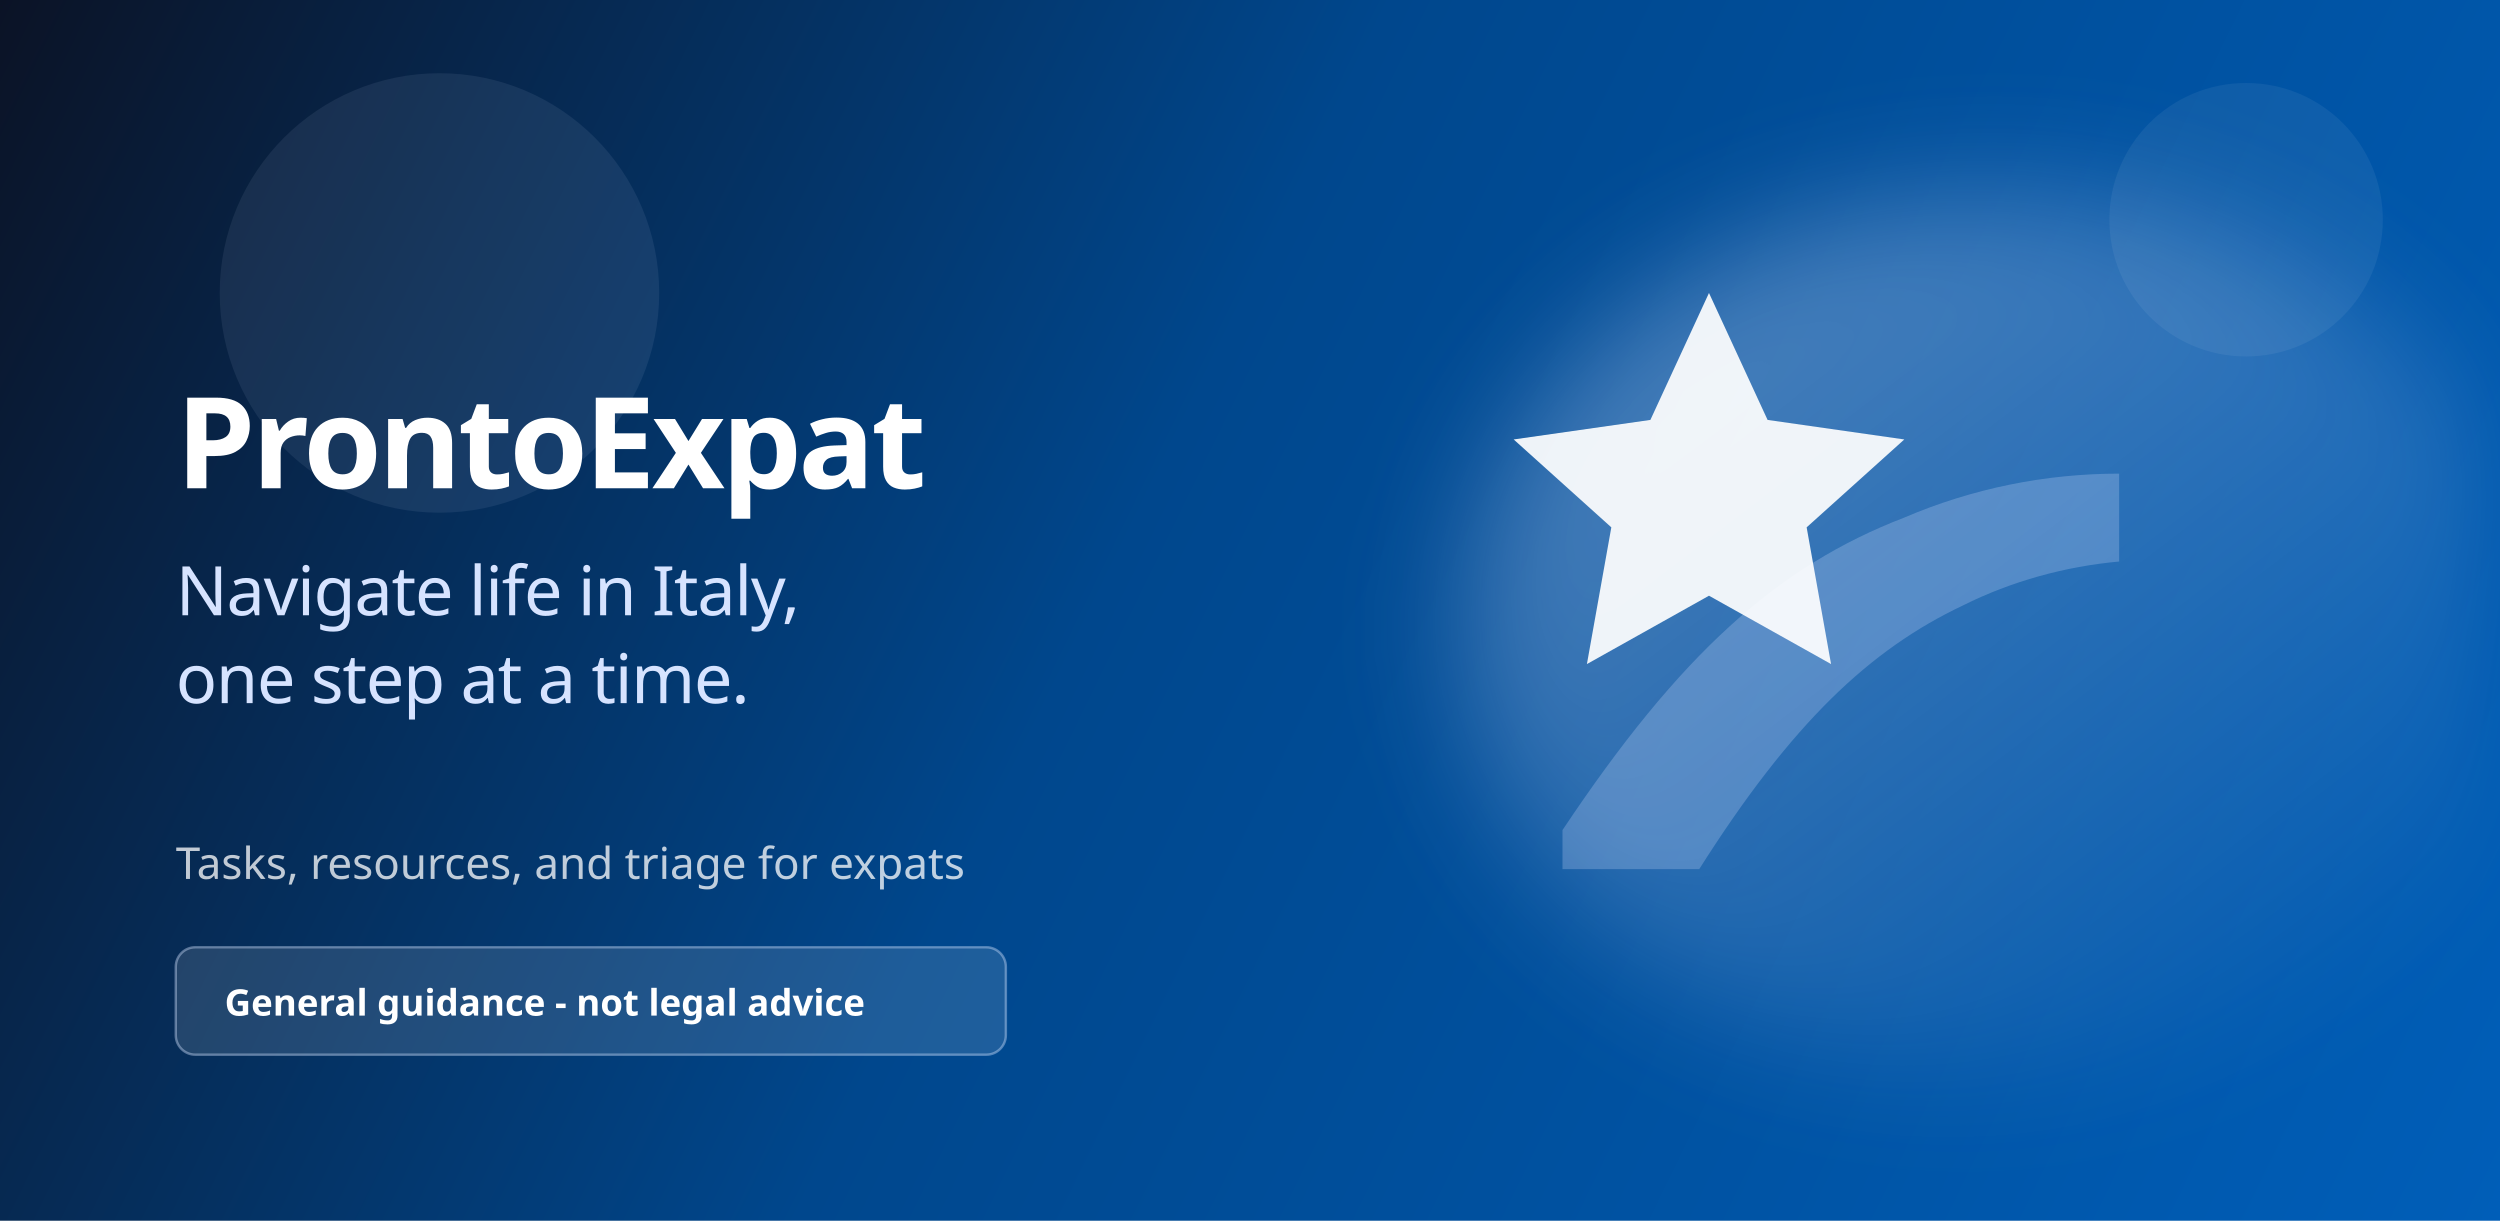
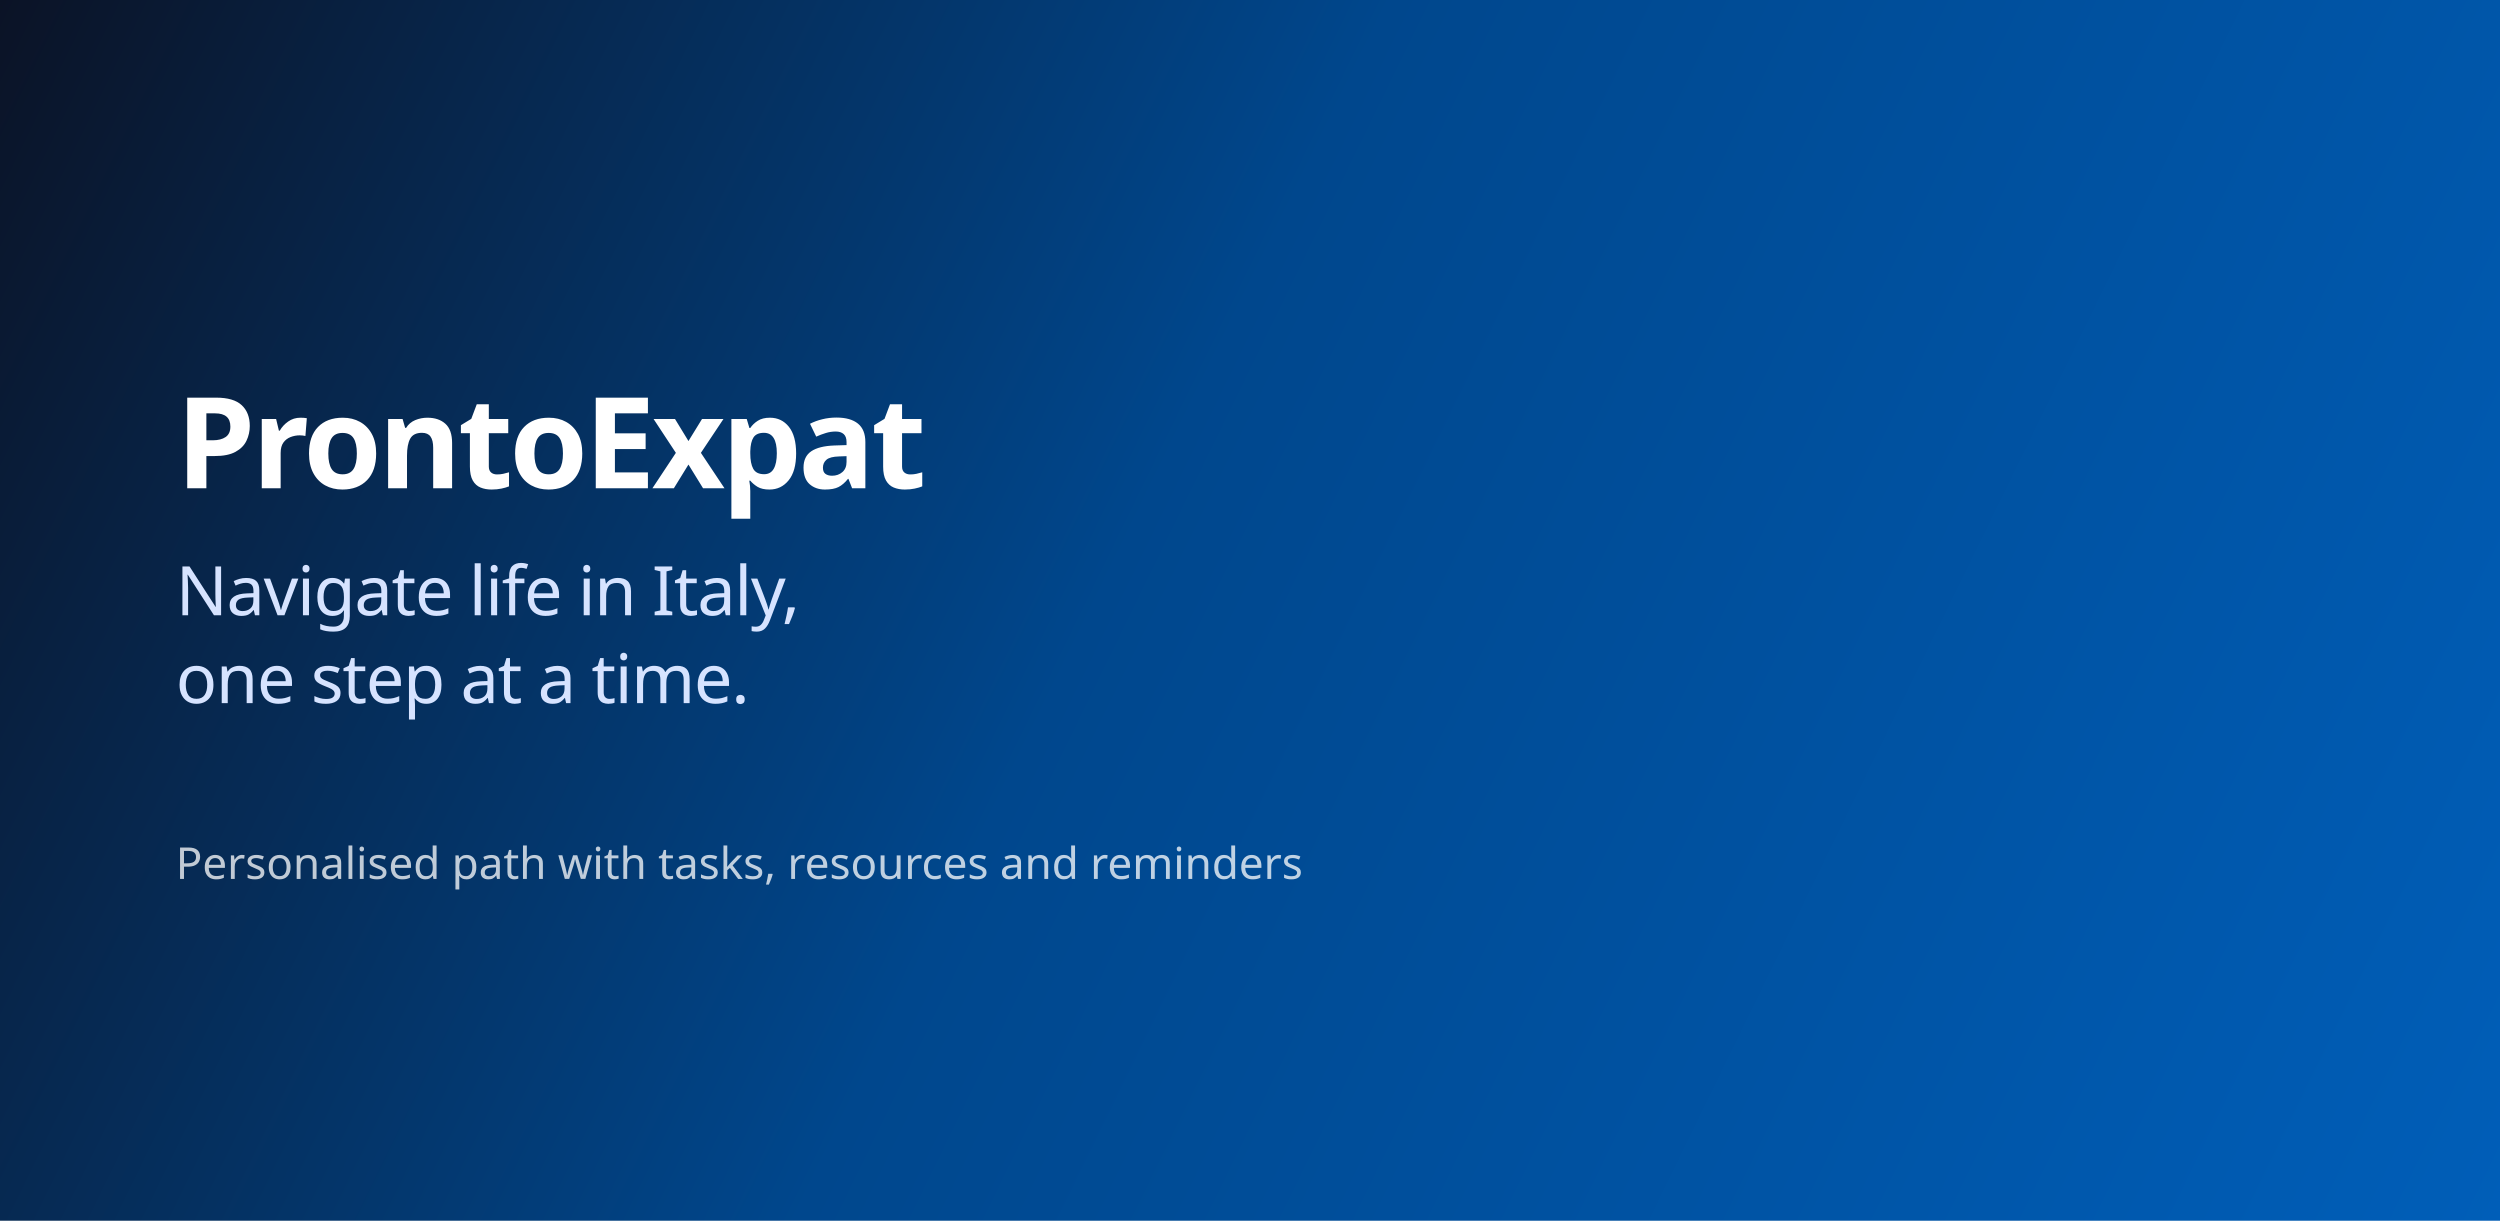
<svg xmlns="http://www.w3.org/2000/svg" width="1024" height="500" viewBox="0 0 1024 500" fill="none">
  <defs>
    <linearGradient id="bg" x1="0" y1="0" x2="1024" y2="500" gradientUnits="userSpaceOnUse">
      <stop offset="0" stop-color="#0b1326" />
      <stop offset="0.45" stop-color="#00478d" />
      <stop offset="1" stop-color="#005eb8" />
    </linearGradient>
-     <linearGradient id="glow" x1="720" y1="80" x2="980" y2="420" gradientUnits="userSpaceOnUse">
-       <stop offset="0" stop-color="#d6e3ff" stop-opacity="0.35" />
-       <stop offset="1" stop-color="#d6e3ff" stop-opacity="0" />
-     </linearGradient>
-     <filter id="soft" x="-20%" y="-20%" width="140%" height="140%">
-       <feGaussianBlur stdDeviation="24" />
-     </filter>
  </defs>
  <rect width="1024" height="500" fill="url(#bg)" />
-   <ellipse cx="820" cy="260" rx="220" ry="180" fill="url(#glow)" filter="url(#soft)" />
-   <circle cx="180" cy="120" r="90" fill="#d6e3ff" fill-opacity="0.08" />
-   <circle cx="920" cy="90" r="56" fill="#ffffff" fill-opacity="0.06" />
-   <path d="M640 340c48-72 88-108 140-128 28-12 58-18 88-18v36c-22 2-44 8-64 18-38 18-70 48-108 108h-56z" fill="#d6e3ff" fill-opacity="0.25" />
-   <path d="M700 120l24 52 56 8-40 36 10 56-50-28-50 28 10-56-40-36 56-8 24-52z" fill="#ffffff" fill-opacity="0.92" />
  <text x="72" y="200" fill="#ffffff" font-family="DM Sans, system-ui, sans-serif" font-size="52" font-weight="700" letter-spacing="-1.5">ProntoExpat</text>
  <text x="72" y="252" fill="#d6e3ff" font-family="DM Sans, system-ui, sans-serif" font-size="28" font-weight="500" letter-spacing="-0.5">Navigate life in Italy,</text>
  <text x="72" y="288" fill="#d6e3ff" font-family="DM Sans, system-ui, sans-serif" font-size="28" font-weight="500" letter-spacing="-0.5">one step at a time.</text>
-   <text x="72" y="360" fill="#ffffff" fill-opacity="0.75" font-family="DM Sans, system-ui, sans-serif" font-size="18" font-weight="500">Tasks, resources, and triage for expats</text>
-   <rect x="72" y="388" width="340" height="44" rx="8" fill="#ffffff" fill-opacity="0.12" stroke="#d6e3ff" stroke-opacity="0.4" />
-   <text x="92" y="416" fill="#ffffff" font-family="DM Sans, system-ui, sans-serif" font-size="15" font-weight="600">General guidance - not legal advice</text>
+   <text x="72" y="360" fill="#ffffff" fill-opacity="0.75" font-family="DM Sans, system-ui, sans-serif" font-size="18" font-weight="500">Personalised path with tasks, resources and reminders</text>
</svg>
